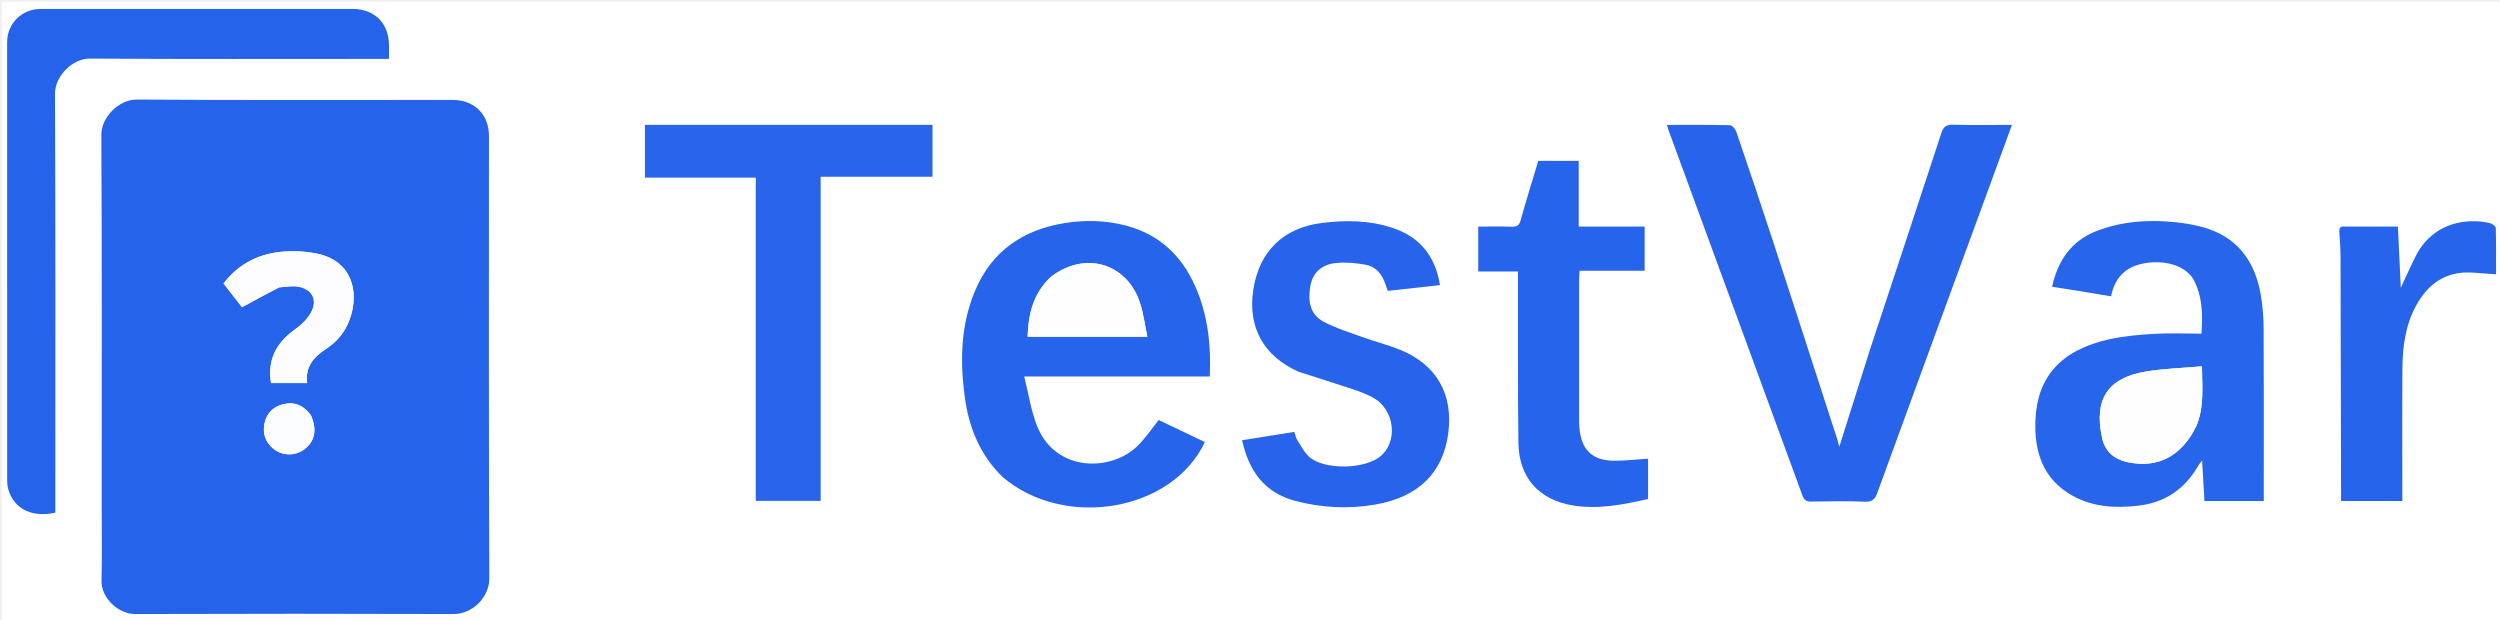
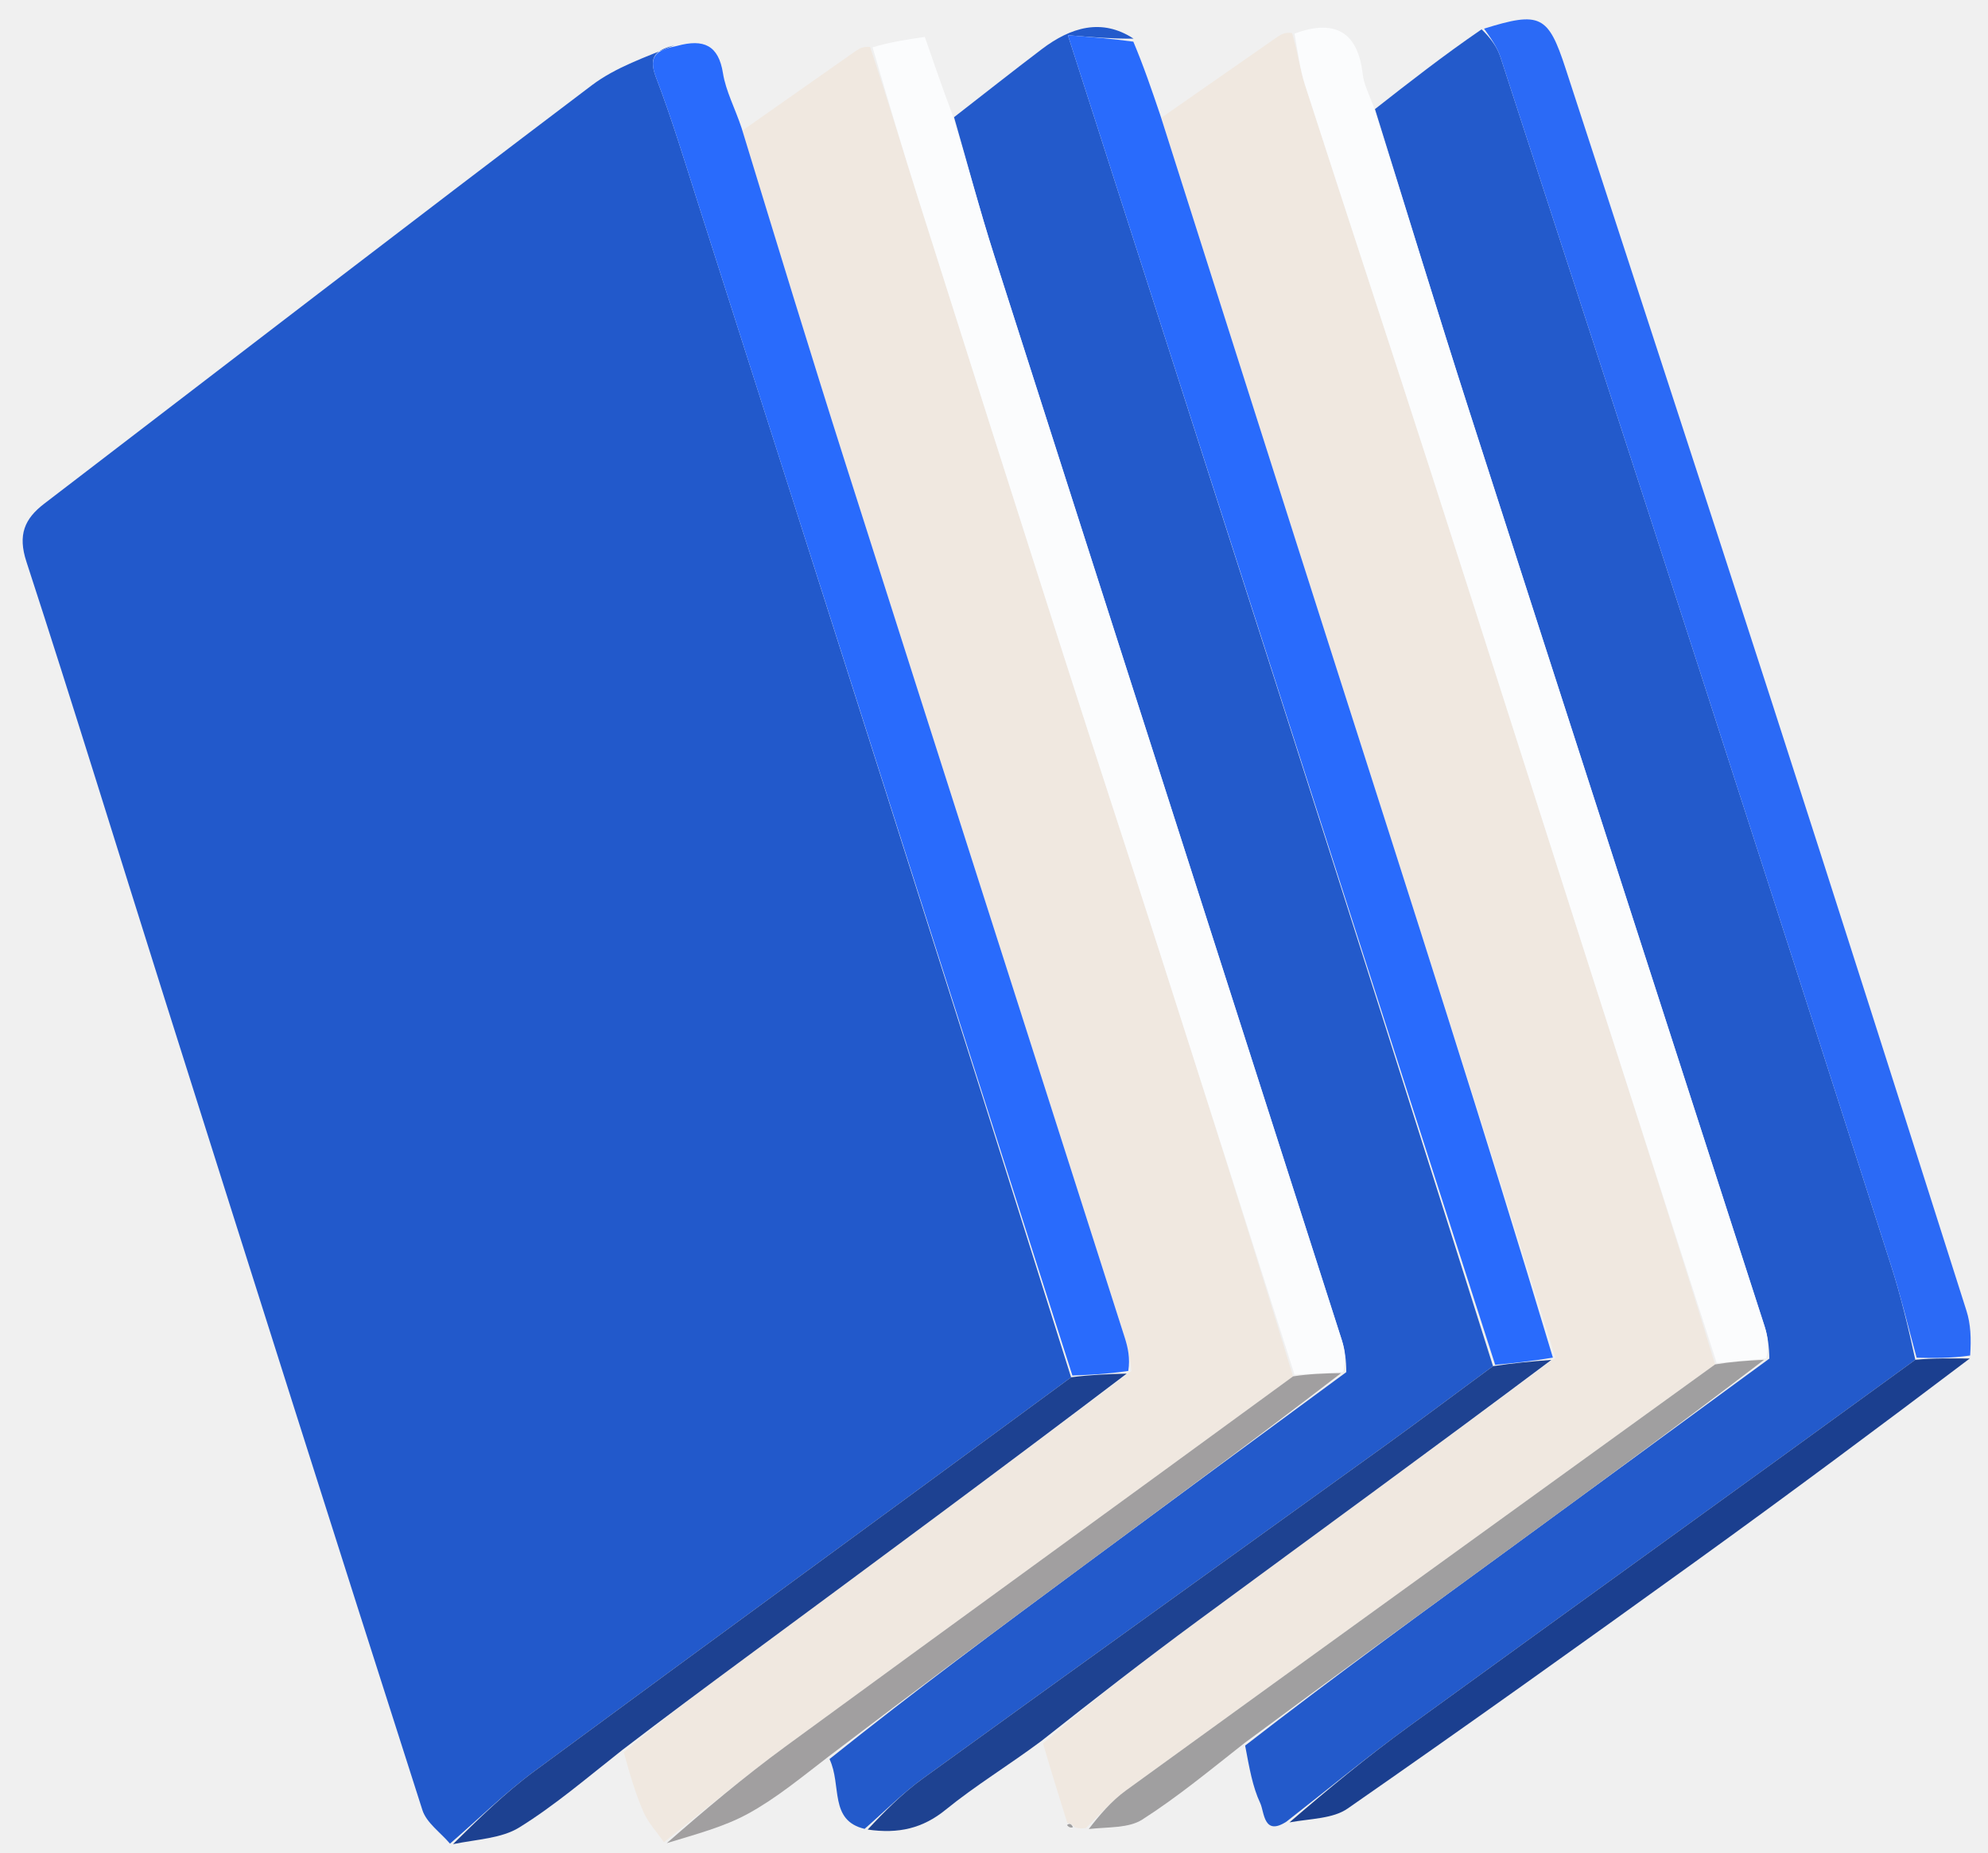
- <svg xmlns="http://www.w3.org/2000/svg" version="1.1" id="Layer_1" x="0px" y="0px" width="100%" viewBox="0 0 1401 347" enable-background="new 0 0 1401 347" xml:space="preserve">
-   <path fill="#FFFFFF" opacity="1" stroke="none" d=" M913,348   C608.667,348 304.833,348 1,348   C1,232.333 1,116.667 1,1   C468,1 935,1 1402,1   C1402,116.667 1402,232.333 1402,348   C1239.167,348 1076.333,348 913,348  M57,282.5   C57,296.828 57.259,311.163 56.91,325.482   C56.674,335.171 66.411,344.133 75.684,344.102   C135.163,343.902 194.642,343.895 254.121,344.096   C264.888,344.132 274.229,334.602 274.187,324.132   C273.851,241.496 274,158.857 274,76.22   C274,64.098 265.838,56.002 253.601,56.002   C194.622,55.999 135.641,56.206 76.664,55.801   C66.657,55.732 56.754,65.693 56.807,75.573   C57.173,144.214 57,212.857 57,282.5  M1047.848,196.287   C1042.233,214.061 1036.617,231.835 1030.729,250.467   C1030.191,248.418 1029.956,247.301 1029.606,246.22   C1017.623,209.231 1005.689,172.226 993.612,135.268   C986.896,114.717 979.982,94.23 972.995,73.77   C972.487,72.282 970.681,70.194 969.436,70.164   C957.791,69.888 946.136,70 934.162,70   C934.489,71.118 934.669,71.899 934.942,72.646   C960.009,140.999 985.096,209.344 1010.106,277.717   C1011.072,280.358 1012.46,281.118 1015.192,281.071   C1025.186,280.9 1035.197,280.709 1045.175,281.141   C1049.471,281.327 1050.818,279.535 1052.11,275.989   C1072.713,219.47 1093.441,162.995 1114.135,106.509   C1118.522,94.536 1122.89,82.556 1127.479,69.997   C1116.008,69.997 1105.213,70.193 1094.432,69.892   C1090.548,69.784 1089.072,71.136 1087.905,74.706   C1074.724,115.012 1061.359,155.258 1047.848,196.287  M30.999,280.431   C30.999,204.439 31.15,128.446 30.815,52.456   C30.771,42.593 40.733,32.752 50.288,32.818   C104.113,33.193 157.942,32.999 211.77,32.999   C213.716,32.999 215.662,32.999 217.999,32.999   C217.999,30.179 217.999,27.883 217.999,25.587   C217.999,13.073 209.952,5.002 197.46,5.002   C139.299,5 81.139,4.998 22.978,5.004   C12.209,5.005 4.006,13.107 4.005,23.766   C3.997,105.591 3.997,187.416 4.025,269.24   C4.026,270.858 4.186,272.532 4.618,274.084   C7.665,285.031 17.85,290.276 30.999,287.279   C30.999,285.367 30.999,283.389 30.999,280.431  M1159.285,162.096   C1167.109,163.391 1174.933,164.686 1183.038,166.028   C1185.337,154.492 1192.307,148.688 1203.604,147.241   C1214.698,145.82 1225.498,149.442 1229.508,157.151   C1234.182,166.137 1234.488,175.854 1233.697,186.989   C1224.577,186.989 1215.761,186.589 1206.999,187.103   C1198.574,187.598 1190.05,188.351 1181.838,190.19   C1155.35,196.123 1141.813,210.801 1140.683,235.024   C1139.851,252.844 1144.734,268.526 1161.528,277.833   C1172.997,284.189 1185.532,284.855 1198.352,283.365   C1213.578,281.594 1224.605,273.82 1232.086,260.65   C1232.497,259.926 1233.114,259.318 1234.067,258.107   C1234.536,266.172 1234.958,273.429 1235.386,280.771   C1246.557,280.771 1257.318,280.771 1268.607,280.771   C1268.607,278.749 1268.607,276.956 1268.607,275.164   C1268.607,244.839 1268.7,214.514 1268.531,184.191   C1268.495,177.73 1267.994,171.188 1266.861,164.834   C1263.798,147.648 1255.126,134.465 1238.044,128.443   C1232.318,126.424 1226.15,125.332 1220.09,124.651   C1204.894,122.946 1189.798,123.832 1175.373,129.289   C1160.995,134.729 1153.242,145.776 1150.008,160.73   C1153.186,161.223 1155.801,161.629 1159.285,162.096  M562.037,267.481   C596.522,296.91 656.912,286.607 675.187,247.746   C666.421,243.556 657.649,239.363 649.348,235.395   C645.197,240.529 641.781,245.741 637.416,249.974   C622.41,264.526 591.378,264.603 581.114,238.615   C577.756,230.114 576.44,220.807 573.964,210.967   C609.641,210.967 643.706,210.967 677.965,210.967   C678.723,193.266 676.877,176.512 669.909,160.679   C662.249,143.276 649.57,131.242 630.862,126.4   C619.619,123.491 608.157,123.164 596.688,125.016   C573.35,128.786 555.87,140.625 546.508,162.774   C538.365,182.039 537.903,202.253 540.684,222.657   C542.991,239.582 549.098,254.783 562.037,267.481  M410.5,69.994   C394.084,69.994 377.668,69.994 361.429,69.994   C361.429,80.174 361.429,89.579 361.429,99.523   C382.21,99.523 402.604,99.523 423.541,99.523   C423.541,160.303 423.541,220.532 423.541,280.698   C435.86,280.698 447.619,280.698 459.893,280.698   C459.893,220.16 459.893,159.926 459.893,99.028   C481.105,99.028 501.805,99.028 522.561,99.028   C522.561,89.089 522.561,79.819 522.561,69.994   C485.385,69.994 448.442,69.994 410.5,69.994  M728.101,208.497   C733.94,210.344 739.815,212.087 745.611,214.062   C753.429,216.726 761.604,218.757 768.878,222.509   C782.02,229.287 783.85,248.294 772.749,256.355   C763.785,262.862 742.971,263.319 734.309,256.564   C731.209,254.146 729.287,250.154 727.042,246.738   C726.18,245.427 725.918,243.722 725.327,242.037   C715.5,243.608 705.929,245.137 696.095,246.709   C699.879,264.1 708.791,276.2 725.934,280.71   C740.742,284.606 755.887,285.341 770.948,282.699   C794.956,278.487 808.595,264.881 811.552,243.128   C814.568,220.943 805.101,204.274 784.344,195.914   C777.607,193.2 770.492,191.438 763.65,188.964   C756.208,186.274 748.516,183.941 741.602,180.211   C733.777,175.99 732.905,168.109 734.361,160.083   C735.766,152.34 741.156,148.169 748.495,147.405   C754.01,146.832 759.783,147.35 765.272,148.328   C770.444,149.249 774.003,152.923 775.903,157.949   C776.529,159.604 777.115,161.275 777.74,162.998   C787.666,161.897 797.302,160.828 806.963,159.757   C804.294,143.319 795.552,132.815 780.572,127.791   C767.526,123.415 754.172,123.269 740.658,124.977   C719.137,127.695 705.559,140.942 702.324,162.615   C699.22,183.417 708.161,199.645 728.101,208.497  M905.498,126.998   C898.735,126.998 891.971,126.998 884.699,126.998   C884.699,114.298 884.699,102.24 884.699,90.162   C876.869,90.162 869.567,90.162 862.047,90.162   C858.736,101.226 855.302,112.159 852.264,123.202   C851.433,126.223 850.215,127.175 847.178,127.066   C840.921,126.841 834.65,126.998 828.418,126.998   C828.418,135.686 828.418,143.733 828.418,152.111   C835.903,152.111 843.016,152.111 850.675,152.111   C850.675,154.391 850.672,156.348 850.675,158.306   C850.731,188.28 850.535,218.258 850.934,248.228   C851.191,267.496 862.291,280.051 881.294,283.215   C895.64,285.603 909.641,282.787 923.578,279.613   C923.578,271.853 923.578,264.468 923.578,257.068   C917.263,257.482 911.307,258.128 905.344,258.211   C892.524,258.39 886.089,252.325 885.065,239.464   C884.92,237.641 884.94,235.803 884.939,233.971   C884.932,208.325 884.93,182.678 884.944,157.031   C884.945,155.437 885.088,153.842 885.191,151.734   C897.67,151.734 909.722,151.734 921.653,151.734   C921.653,143.261 921.653,135.332 921.653,126.998   C916.419,126.998 911.458,126.998 905.498,126.998  M1313.706,127   C1310.933,126.639 1310.858,128.321 1310.994,130.388   C1311.289,134.871 1311.635,139.363 1311.649,143.852   C1311.782,187.506 1311.851,231.159 1311.938,274.813   C1311.942,276.753 1311.938,278.692 1311.938,280.753   C1323.599,280.753 1334.682,280.753 1346.253,280.753   C1346.253,278.724 1346.253,276.939 1346.253,275.153   C1346.253,252.325 1346.129,229.496 1346.303,206.67   C1346.398,194.27 1347.968,182.066 1354.135,170.971   C1360.926,158.754 1370.915,151.857 1385.382,152.747   C1389.669,153.011 1393.95,153.367 1398.773,153.721   C1398.773,145.065 1398.881,136.442 1398.626,127.829   C1398.597,126.845 1396.675,125.353 1395.406,125.056   C1382.133,121.945 1363.425,124.807 1353.969,143.167   C1350.971,148.987 1348.365,155.007 1345.397,161.325   C1344.849,149.649 1344.325,138.457 1343.788,126.998   C1333.634,126.998 1324.153,126.998 1313.706,127  z" />
-   <path fill="#2563EB" opacity="1" stroke="none" d=" M57,282   C57,212.857 57.173,144.214 56.807,75.573   C56.754,65.693 66.657,55.732 76.664,55.801   C135.641,56.206 194.622,55.999 253.601,56.002   C265.838,56.002 274,64.098 274,76.22   C274,158.857 273.851,241.496 274.187,324.132   C274.229,334.602 264.888,344.132 254.121,344.096   C194.642,343.895 135.163,343.902 75.684,344.102   C66.411,344.133 56.674,335.171 56.91,325.482   C57.259,311.163 57,296.828 57,282  M156.727,160.992   C160.175,160.834 163.732,160.06 167.051,160.641   C174.875,162.009 178.109,167.944 174.365,174.983   C172.298,178.869 168.63,182.255 164.975,184.878   C154.694,192.254 149.805,201.691 151.866,214.657   C158.478,214.657 165.038,214.657 172.127,214.657   C170.93,205.44 175.851,199.986 182.884,195.424   C189.001,191.456 193.531,185.838 196.02,178.889   C201.574,163.379 197.245,145.764 176.826,141.964   C170.386,140.765 163.542,140.455 157.037,141.163   C144.244,142.555 133.429,148.211 125.253,158.853   C129.105,163.8 132.75,168.482 135.633,172.185   C142.728,168.308 149.321,164.704 156.727,160.992  M174.109,232.558   C170.36,227.325 165.275,225.02 158.992,226.45   C153.403,227.721 149.515,231.313 148.271,237.022   C147.054,242.605 148.523,247.562 153.038,251.347   C158.033,255.535 165.362,255.719 170.507,251.834   C176.441,247.354 177.824,240.956 174.109,232.558  z" />
-   <path fill="#2764EB" opacity="1" stroke="none" d=" M1047.946,195.903   C1061.359,155.258 1074.724,115.012 1087.905,74.706   C1089.072,71.136 1090.548,69.784 1094.432,69.892   C1105.213,70.193 1116.008,69.997 1127.479,69.997   C1122.89,82.556 1118.522,94.536 1114.135,106.509   C1093.441,162.995 1072.713,219.47 1052.11,275.989   C1050.818,279.535 1049.471,281.327 1045.175,281.141   C1035.197,280.709 1025.186,280.9 1015.192,281.071   C1012.46,281.118 1011.072,280.358 1010.106,277.717   C985.096,209.344 960.009,140.999 934.942,72.646   C934.669,71.899 934.489,71.118 934.162,70   C946.136,70 957.791,69.888 969.436,70.164   C970.681,70.194 972.487,72.282 972.995,73.77   C979.982,94.23 986.896,114.717 993.612,135.268   C1005.689,172.226 1017.623,209.231 1029.606,246.22   C1029.956,247.301 1030.191,248.418 1030.729,250.467   C1036.617,231.835 1042.233,214.061 1047.946,195.903  z" />
-   <path fill="#2563EB" opacity="1" stroke="none" d=" M30.999,280.921   C30.999,283.389 30.999,285.367 30.999,287.279   C17.85,290.276 7.665,285.031 4.618,274.084   C4.186,272.532 4.026,270.858 4.025,269.24   C3.997,187.416 3.997,105.591 4.005,23.766   C4.006,13.107 12.209,5.005 22.978,5.004   C81.139,4.998 139.299,5 197.46,5.002   C209.952,5.002 217.999,13.073 217.999,25.587   C217.999,27.883 217.999,30.179 217.999,32.999   C215.662,32.999 213.716,32.999 211.77,32.999   C157.942,32.999 104.113,33.193 50.288,32.818   C40.733,32.752 30.771,42.593 30.815,52.456   C31.15,128.446 30.999,204.439 30.999,280.921  z" />
-   <path fill="#2765EB" opacity="1" stroke="none" d=" M1158.851,162.065   C1155.801,161.629 1153.186,161.223 1150.008,160.73   C1153.242,145.776 1160.995,134.729 1175.373,129.289   C1189.798,123.832 1204.894,122.946 1220.09,124.651   C1226.15,125.332 1232.318,126.424 1238.044,128.443   C1255.126,134.465 1263.798,147.648 1266.861,164.834   C1267.994,171.188 1268.495,177.73 1268.531,184.191   C1268.7,214.514 1268.607,244.839 1268.607,275.164   C1268.607,276.956 1268.607,278.749 1268.607,280.771   C1257.318,280.771 1246.557,280.771 1235.386,280.771   C1234.958,273.429 1234.536,266.172 1234.067,258.107   C1233.114,259.318 1232.497,259.926 1232.086,260.65   C1224.605,273.82 1213.578,281.594 1198.352,283.365   C1185.532,284.855 1172.997,284.189 1161.528,277.833   C1144.734,268.526 1139.851,252.844 1140.683,235.024   C1141.813,210.801 1155.35,196.123 1181.838,190.19   C1190.05,188.351 1198.574,187.598 1206.999,187.103   C1215.761,186.589 1224.577,186.989 1233.697,186.989   C1234.488,175.854 1234.182,166.137 1229.508,157.151   C1225.498,149.442 1214.698,145.82 1203.604,147.241   C1192.307,148.688 1185.337,154.492 1183.038,166.028   C1174.933,164.686 1167.109,163.391 1158.851,162.065  M1230.995,238.356   C1235.304,227.86 1234.091,216.964 1233.981,205.283   C1223.031,206.254 1212.69,206.534 1202.578,208.202   C1181.869,211.617 1172.971,223.091 1178.106,245.811   C1179.737,253.029 1184.872,257.422 1192.234,258.994   C1209.232,262.624 1222.605,255.726 1230.995,238.356  z" />
-   <path fill="#2664EB" opacity="1" stroke="none" d=" M561.784,267.229   C549.098,254.783 542.991,239.582 540.684,222.657   C537.903,202.253 538.365,182.039 546.508,162.774   C555.87,140.625 573.35,128.786 596.688,125.016   C608.157,123.164 619.619,123.491 630.862,126.4   C649.57,131.242 662.249,143.276 669.909,160.679   C676.877,176.512 678.723,193.266 677.965,210.967   C643.706,210.967 609.641,210.967 573.964,210.967   C576.44,220.807 577.756,230.114 581.114,238.615   C591.378,264.603 622.41,264.526 637.416,249.974   C641.781,245.741 645.197,240.529 649.348,235.395   C657.649,239.363 666.421,243.556 675.187,247.746   C656.912,286.607 596.522,296.91 561.784,267.229  M588.782,155.26   C579.123,164.299 576.237,175.875 575.877,188.696   C598.212,188.696 620.119,188.696 642.973,188.696   C641.628,182.244 640.867,176.113 639.05,170.313   C631.938,147.606 608.319,140.324 588.782,155.26  z" />
-   <path fill="#2865EB" opacity="1" stroke="none" d=" M411,69.994   C448.442,69.994 485.385,69.994 522.561,69.994   C522.561,79.819 522.561,89.089 522.561,99.028   C501.805,99.028 481.105,99.028 459.893,99.028   C459.893,159.926 459.893,220.16 459.893,280.698   C447.619,280.698 435.86,280.698 423.541,280.698   C423.541,220.532 423.541,160.303 423.541,99.523   C402.604,99.523 382.21,99.523 361.429,99.523   C361.429,89.579 361.429,80.174 361.429,69.994   C377.668,69.994 394.084,69.994 411,69.994  z" />
-   <path fill="#2764EB" opacity="1" stroke="none" d=" M727.759,208.326   C708.161,199.645 699.22,183.417 702.324,162.615   C705.559,140.942 719.137,127.695 740.658,124.977   C754.172,123.269 767.526,123.415 780.572,127.791   C795.552,132.815 804.294,143.319 806.963,159.757   C797.302,160.828 787.666,161.897 777.74,162.998   C777.115,161.275 776.529,159.604 775.903,157.949   C774.003,152.923 770.444,149.249 765.272,148.328   C759.783,147.35 754.01,146.832 748.495,147.405   C741.156,148.169 735.766,152.34 734.361,160.083   C732.905,168.109 733.777,175.99 741.602,180.211   C748.516,183.941 756.208,186.274 763.65,188.964   C770.492,191.438 777.607,193.2 784.344,195.914   C805.101,204.274 814.568,220.943 811.552,243.128   C808.595,264.881 794.956,278.487 770.948,282.699   C755.887,285.341 740.742,284.606 725.934,280.71   C708.791,276.2 699.879,264.1 696.095,246.709   C705.929,245.137 715.5,243.608 725.327,242.037   C725.918,243.722 726.18,245.427 727.042,246.738   C729.287,250.154 731.209,254.146 734.309,256.564   C742.971,263.319 763.785,262.862 772.749,256.355   C783.85,248.294 782.02,229.287 768.878,222.509   C761.604,218.757 753.429,216.726 745.611,214.062   C739.815,212.087 733.94,210.344 727.759,208.326  z" />
-   <path fill="#2664EB" opacity="1" stroke="none" d=" M905.997,126.998   C911.458,126.998 916.419,126.998 921.653,126.998   C921.653,135.332 921.653,143.261 921.653,151.734   C909.722,151.734 897.67,151.734 885.191,151.734   C885.088,153.842 884.945,155.437 884.944,157.031   C884.93,182.678 884.932,208.325 884.939,233.971   C884.94,235.803 884.92,237.641 885.065,239.464   C886.089,252.325 892.524,258.39 905.344,258.211   C911.307,258.128 917.263,257.482 923.578,257.068   C923.578,264.468 923.578,271.853 923.578,279.613   C909.641,282.787 895.64,285.603 881.294,283.215   C862.291,280.051 851.191,267.496 850.934,248.228   C850.535,218.258 850.731,188.28 850.675,158.306   C850.672,156.348 850.675,154.391 850.675,152.111   C843.016,152.111 835.903,152.111 828.418,152.111   C828.418,143.733 828.418,135.686 828.418,126.998   C834.65,126.998 840.921,126.841 847.178,127.066   C850.215,127.175 851.433,126.223 852.264,123.202   C855.302,112.159 858.736,101.226 862.047,90.162   C869.567,90.162 876.869,90.162 884.699,90.162   C884.699,102.24 884.699,114.298 884.699,126.998   C891.971,126.998 898.735,126.998 905.997,126.998  z" />
-   <path fill="#2664EB" opacity="1" stroke="none" d=" M1314.189,126.999   C1324.153,126.998 1333.634,126.998 1343.788,126.998   C1344.325,138.457 1344.849,149.649 1345.397,161.325   C1348.365,155.007 1350.971,148.987 1353.969,143.167   C1363.425,124.807 1382.133,121.945 1395.406,125.056   C1396.675,125.353 1398.597,126.845 1398.626,127.829   C1398.881,136.442 1398.773,145.065 1398.773,153.721   C1393.95,153.367 1389.669,153.011 1385.382,152.747   C1370.915,151.857 1360.926,158.754 1354.135,170.971   C1347.968,182.066 1346.398,194.27 1346.303,206.67   C1346.129,229.496 1346.253,252.325 1346.253,275.153   C1346.253,276.939 1346.253,278.724 1346.253,280.753   C1334.682,280.753 1323.599,280.753 1311.938,280.753   C1311.938,278.692 1311.942,276.753 1311.938,274.813   C1311.851,231.159 1311.782,187.506 1311.649,143.852   C1311.635,139.363 1311.289,134.871 1310.994,130.388   C1310.858,128.321 1310.933,126.639 1314.189,126.999  z" />
-   <path fill="#FDFDFF" opacity="1" stroke="none" d=" M156.32,161.046   C149.321,164.704 142.728,168.308 135.633,172.185   C132.75,168.482 129.105,163.8 125.253,158.853   C133.429,148.211 144.244,142.555 157.037,141.163   C163.542,140.455 170.386,140.765 176.826,141.964   C197.245,145.764 201.574,163.379 196.02,178.889   C193.531,185.838 189.001,191.456 182.884,195.424   C175.851,199.986 170.93,205.44 172.127,214.657   C165.038,214.657 158.478,214.657 151.866,214.657   C149.805,201.691 154.694,192.254 164.975,184.878   C168.63,182.255 172.298,178.869 174.365,174.983   C178.109,167.944 174.875,162.009 167.051,160.641   C163.732,160.06 160.175,160.834 156.32,161.046  z" />
-   <path fill="#FCFDFF" opacity="1" stroke="none" d=" M174.326,232.861   C177.824,240.956 176.441,247.354 170.507,251.834   C165.362,255.719 158.033,255.535 153.038,251.347   C148.523,247.562 147.054,242.605 148.271,237.022   C149.515,231.313 153.403,227.721 158.992,226.45   C165.275,225.02 170.36,227.325 174.326,232.861  z" />
-   <path fill="#FEFEFF" opacity="1" stroke="none" d=" M1230.879,238.725   C1222.605,255.726 1209.232,262.624 1192.234,258.994   C1184.872,257.422 1179.737,253.029 1178.106,245.811   C1172.971,223.091 1181.869,211.617 1202.578,208.202   C1212.69,206.534 1223.031,206.254 1233.981,205.283   C1234.091,216.964 1235.304,227.86 1230.879,238.725  z" />
-   <path fill="#FEFEFF" opacity="1" stroke="none" d=" M589.042,155.01   C608.319,140.324 631.938,147.606 639.05,170.313   C640.867,176.113 641.628,182.244 642.973,188.696   C620.119,188.696 598.212,188.696 575.877,188.696   C576.237,175.875 579.123,164.299 589.042,155.01  z" />
+ <svg xmlns="http://www.w3.org/2000/svg" version="1.1" id="Layer_1" x="0px" y="0px" width="100%" viewBox="0 0 278 259" enable-background="new 0 0 278 259" xml:space="preserve">
+   <path fill="#2259CB" opacity="1" stroke="none" d=" M62.926,257.788   C61.608,256.233 59.643,254.886 59.068,253.094   C46.961,215.327 34.993,177.516 23.035,139.701   C16.587,119.31 10.324,98.859 3.69,78.528   C2.467,74.781 3.426,72.541 6.184,70.429   C31.684,50.903 57.13,31.306 82.745,11.933   C86.122,9.378 90.358,7.96 94.316,6.323   C91.912,6.99 90.543,7.71 91.743,10.841   C93.943,16.585 95.721,22.494 97.596,28.359   C115.061,83.014 132.51,137.674 149.781,192.582   C124.653,211.074 99.672,229.268 74.795,247.603   C70.61,250.687 66.871,254.377 62.926,257.788  z" />
+   <path fill="#F0E8E0" opacity="1" stroke="none" d=" M149.256,254.918   C148.165,251.426 147.075,247.933 145.855,243.774   C152.972,237.615 160.158,232.038 167.479,226.645   C184.052,214.439 200.692,202.324 217.516,189.846   C207.633,158.083 197.514,126.653 187.453,95.204   C179.061,68.972 170.737,42.719 162.384,16.475   C167.808,12.693 173.23,8.907 178.66,5.134   C179.188,4.767 179.772,4.483 180.679,4.627   C181.503,7.349 181.78,9.67 182.484,11.852   C188.35,30.024 194.345,48.154 200.201,66.328   C207.94,90.348 215.577,114.4 223.28,138.431   C228.854,155.816 234.464,173.19 239.84,190.777   C212.232,210.756 184.829,230.508 157.478,250.332   C155.414,251.829 153.717,253.832 151.849,255.6   C151.459,255.659 151.068,255.717 150.337,255.522   C149.811,255.022 149.564,254.905 149.256,254.918  z" />
+   <path fill="#F0E8E0" opacity="1" stroke="none" d=" M92.847,257.584   C91.883,256.202 90.681,254.926 90.009,253.414   C88.893,250.903 88.118,248.241 87.229,245.003   C92.987,240.124 98.712,235.879 104.444,231.644   C122.296,218.456 140.15,205.271 158.222,191.709   C158.056,189.894 157.732,188.437 157.28,187.02   C144.265,146.279 131.204,105.553 118.229,64.799   C113.304,49.331 108.572,33.802 103.751,18.3   C109.05,14.577 114.347,10.852 119.651,7.137   C120.182,6.766 120.762,6.464 121.673,6.571   C124.16,13.968 126.239,20.94 128.437,27.876   C135.146,49.049 141.874,70.216 148.647,91.369   C152.992,104.942 157.463,118.475 161.817,132.046   C168.246,152.086 174.622,172.144 180.823,192.45   C157.027,209.859 133.395,226.965 109.853,244.194   C104.035,248.453 98.508,253.11 92.847,257.584  z" />
+   <path fill="#235ACB" opacity="1" stroke="none" d=" M192.274,15.254   C197.02,11.535 201.766,7.816 207.186,4.101   C208.525,5.399 209.38,6.631 209.826,7.998   C219.025,36.216 228.204,64.44 237.332,92.681   C246.411,120.768 255.454,148.866 264.452,176.979   C265.808,181.213 266.839,185.551 267.834,190.131   C244.105,207.397 220.531,224.33 197.041,241.38   C191.186,245.629 185.605,250.255 179.898,254.708   C176.681,256.791 176.814,253.367 176.234,252.132   C175.155,249.834 174.717,247.235 174.119,244.078   C186.731,234.296 199.246,225.211 211.737,216.093   C223.548,207.473 235.334,198.818 247.422,189.967   C247.4,188.318 247.207,186.841 246.757,185.446   C232.999,142.778 219.18,100.129 205.454,57.45   C200.943,43.423 196.661,29.321 192.274,15.254  z" />
+   <path fill="#235ACB" opacity="1" stroke="none" d=" M120.905,255.722   C115.906,254.538 117.737,249.625 115.996,245.96   C127.872,236.463 139.712,227.674 151.569,218.906   C163.694,209.939 175.835,200.993 188.265,191.857   C188.258,190.239 188.081,188.762 187.635,187.372   C171.448,136.846 155.217,86.335 139.053,35.803   C137,29.385 135.285,22.859 133.414,16.384   C137.497,13.213 141.554,10.007 145.672,6.882   C149.732,3.802 154.071,2.494 158.517,5.405   C155.592,5.43 153.048,5.225 149.334,4.925   C169.487,67.632 189.285,129.234 208.785,191.022   C203.554,194.854 198.658,198.551 193.681,202.137   C172.15,217.651 150.574,233.102 129.076,248.662   C126.171,250.765 123.62,253.356 120.905,255.722  z" />
+   <path fill="#296BFC" opacity="1" stroke="none" d=" M103.712,17.923   C108.572,33.802 113.304,49.331 118.229,64.799   C131.204,105.553 144.265,146.279 157.28,187.02   C157.732,188.437 158.056,189.894 157.778,191.69   C154.732,192.142 152.348,192.237 149.963,192.332   C132.51,137.674 115.061,83.014 97.596,28.359   C95.721,22.494 93.943,16.585 91.743,10.841   C90.543,7.71 91.912,6.99 94.709,6.409   C98.435,5.394 100.481,6.35 101.098,10.231   C101.497,12.742 102.783,15.112 103.712,17.923  z" />
+   <path fill="#296BFC" opacity="1" stroke="none" d=" M209.082,190.836   C189.285,129.234 169.487,67.632 149.334,4.925   C153.048,5.225 155.592,5.43 158.483,5.823   C159.937,9.271 161.044,12.532 162.267,16.135   C170.737,42.719 179.061,68.972 187.453,95.204   C197.514,126.653 207.633,158.083 217.154,189.822   C214.081,190.361 211.582,190.599 209.082,190.836  z" />
+   <path fill="#2B6AF6" opacity="1" stroke="none" d=" M268.02,189.841   C266.839,185.551 265.808,181.213 264.452,176.979   C255.454,148.866 246.411,120.768 237.332,92.681   C228.204,64.44 219.025,36.216 209.826,7.998   C209.38,6.631 208.525,5.399 207.528,4.006   C215.378,1.562 216.502,2.122 218.93,9.583   C228.55,39.142 238.24,68.678 247.795,98.258   C256.942,126.573 265.969,154.928 274.99,183.283   C275.579,185.134 275.669,187.144 275.502,189.536   C272.682,189.942 270.351,189.891 268.02,189.841  z" />
+   <path fill="#FBFCFD" opacity="1" stroke="none" d=" M133.185,16.025   C135.285,22.859 137,29.385 139.053,35.803   C155.217,86.335 171.448,136.846 187.635,187.372   C188.081,188.762 188.258,190.239 187.834,191.812   C185.079,192.03 183.05,192.112 181.021,192.194   C174.622,172.144 168.246,152.086 161.817,132.046   C157.463,118.475 152.992,104.942 148.647,91.369   C141.874,70.216 135.146,49.049 128.437,27.876   C126.239,20.94 124.16,13.968 122.022,6.623   C124.417,5.882 126.819,5.529 129.323,5.162   C130.619,8.91 131.788,12.287 133.185,16.025  z" />
+   <path fill="#FBFCFD" opacity="1" stroke="none" d=" M192.085,14.887   C196.661,29.321 200.943,43.423 205.454,57.45   C219.18,100.129 232.999,142.778 246.757,185.446   C247.207,186.841 247.4,188.318 246.978,189.922   C244.182,190.248 242.12,190.408 240.058,190.568   C234.464,173.19 228.854,155.816 223.28,138.431   C215.577,114.4 207.94,90.348 200.201,66.328   C194.345,48.154 188.35,30.024 182.484,11.852   C181.78,9.67 181.503,7.349 181.023,4.697   C186.522,2.669 189.879,4.306 190.56,10.368   C190.719,11.784 191.436,13.138 192.085,14.887  z" />
+   <path fill="#1D4191" opacity="1" stroke="none" d=" M149.781,192.582   C152.348,192.237 154.732,192.142 157.56,192.066   C140.15,205.271 122.296,218.456 104.444,231.644   C98.712,235.879 92.987,240.124 87.08,244.648   C82.172,248.506 77.644,252.404 72.629,255.516   C70.135,257.064 66.747,257.17 63.345,257.858   C66.871,254.377 70.61,250.687 74.795,247.603   C99.672,229.268 124.653,211.074 149.781,192.582  z" />
+   <path fill="#1E4291" opacity="1" stroke="none" d=" M208.785,191.022   C211.582,190.599 214.081,190.361 216.943,190.148   C200.692,202.324 184.052,214.439 167.479,226.645   C160.158,232.038 152.972,237.615 145.62,243.437   C141.074,246.828 136.429,249.64 132.257,253.033   C129.034,255.653 125.675,256.444 121.338,255.82   C123.62,253.356 126.171,250.765 129.076,248.662   C150.574,233.102 172.15,217.651 193.681,202.137   C198.658,198.551 203.554,194.854 208.785,191.022  z" />
+   <path fill="#1B3F8F" opacity="1" stroke="none" d=" M267.834,190.131   C270.351,189.891 272.682,189.942 275.447,189.953   C262.944,199.408 250.07,208.99 237.055,218.376   C220.939,229.998 204.766,241.543 188.45,252.881   C186.399,254.307 183.336,254.277 180.32,254.815   C185.605,250.255 191.186,245.629 197.041,241.38   C220.531,224.33 244.105,207.397 267.834,190.131  z" />
+   <path fill="#A19FA0" opacity="1" stroke="none" d=" M180.823,192.45   C183.05,192.112 185.079,192.03 187.539,191.994   C175.835,200.993 163.694,209.939 151.569,218.906   C139.712,227.674 127.872,236.463 115.921,245.566   C112.11,248.487 108.586,251.417 104.642,253.581   C101.222,255.457 97.325,256.464 93.243,257.719   C98.508,253.11 104.035,248.453 109.853,244.194   C133.395,226.965 157.027,209.859 180.823,192.45  z" />
+   <path fill="#A09FA0" opacity="1" stroke="none" d=" M239.84,190.777   C242.12,190.408 244.182,190.248 246.687,190.133   C235.334,198.818 223.548,207.473 211.737,216.093   C199.246,225.211 186.731,234.296 174.064,243.694   C169.202,247.513 164.659,251.278 159.724,254.428   C157.83,255.636 155.041,255.441 152.255,255.743   C153.717,253.832 155.414,251.829 157.478,250.332   C184.829,230.508 212.232,210.756 239.84,190.777  z" />
+   <path fill="#A09FA0" opacity="1" stroke="none" d=" M149.207,255.189   C149.564,254.905 149.811,255.022 150.044,255.475   C149.78,255.608 149.469,255.534 149.207,255.189  z" />
</svg>
